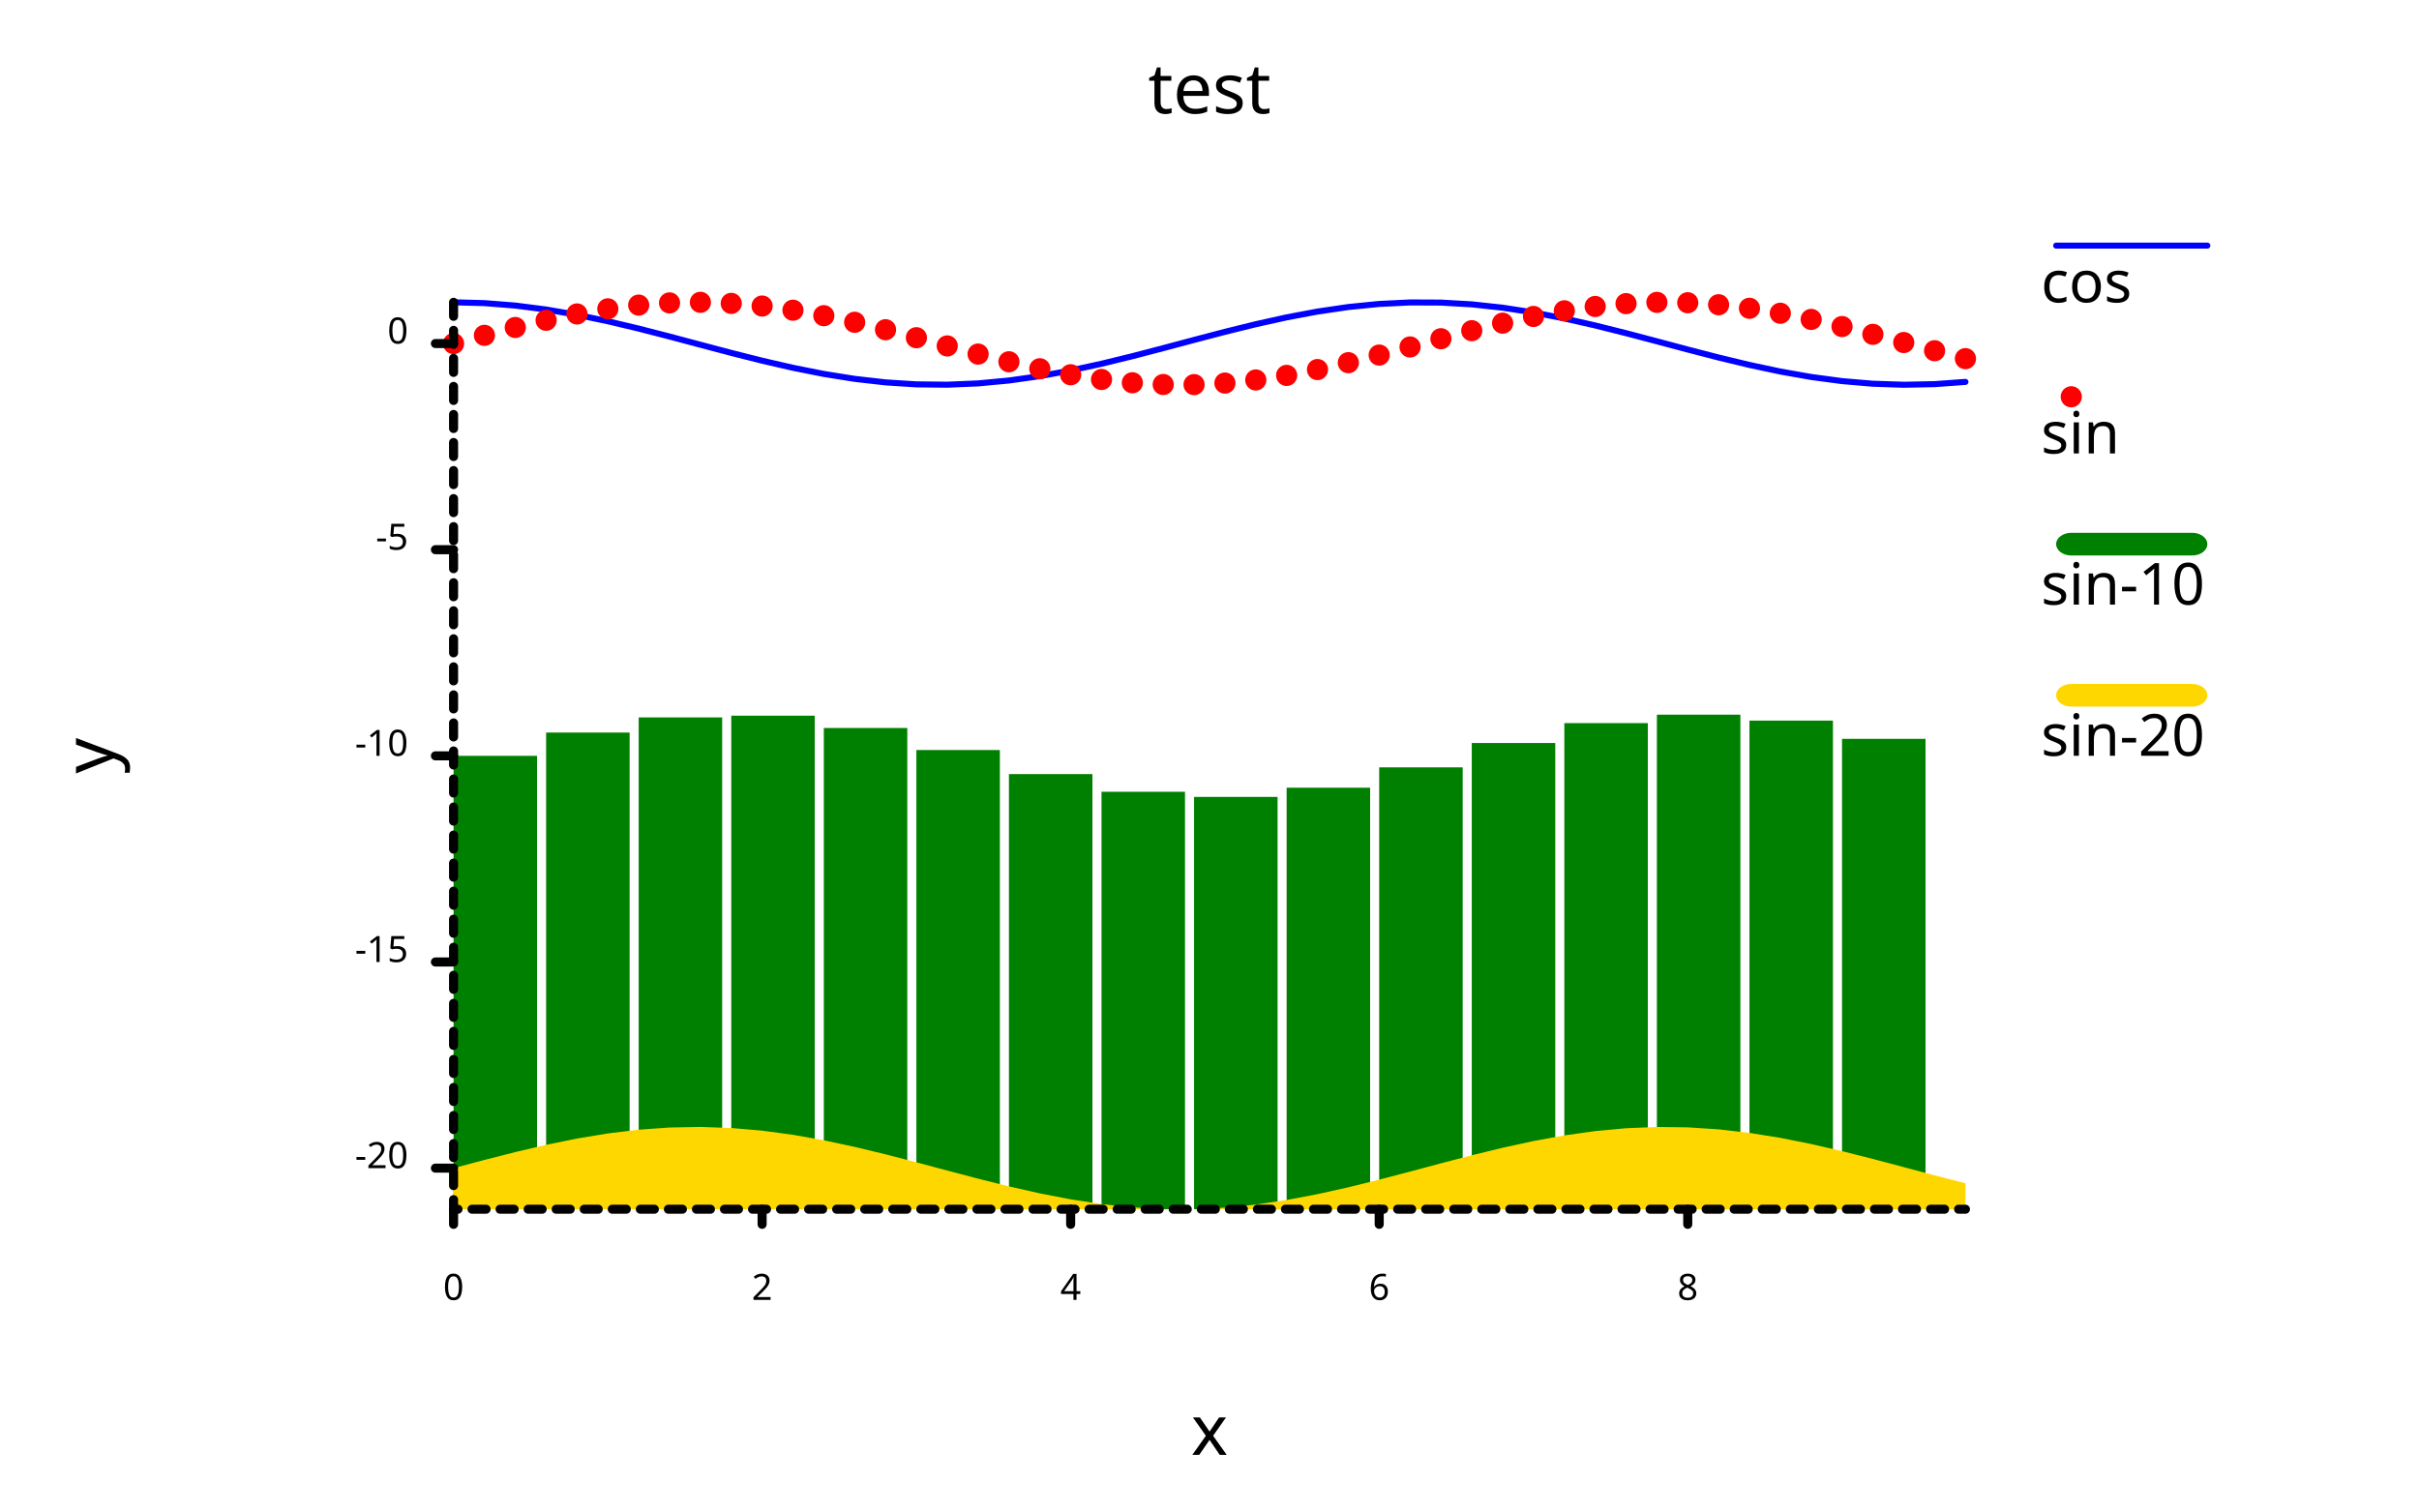
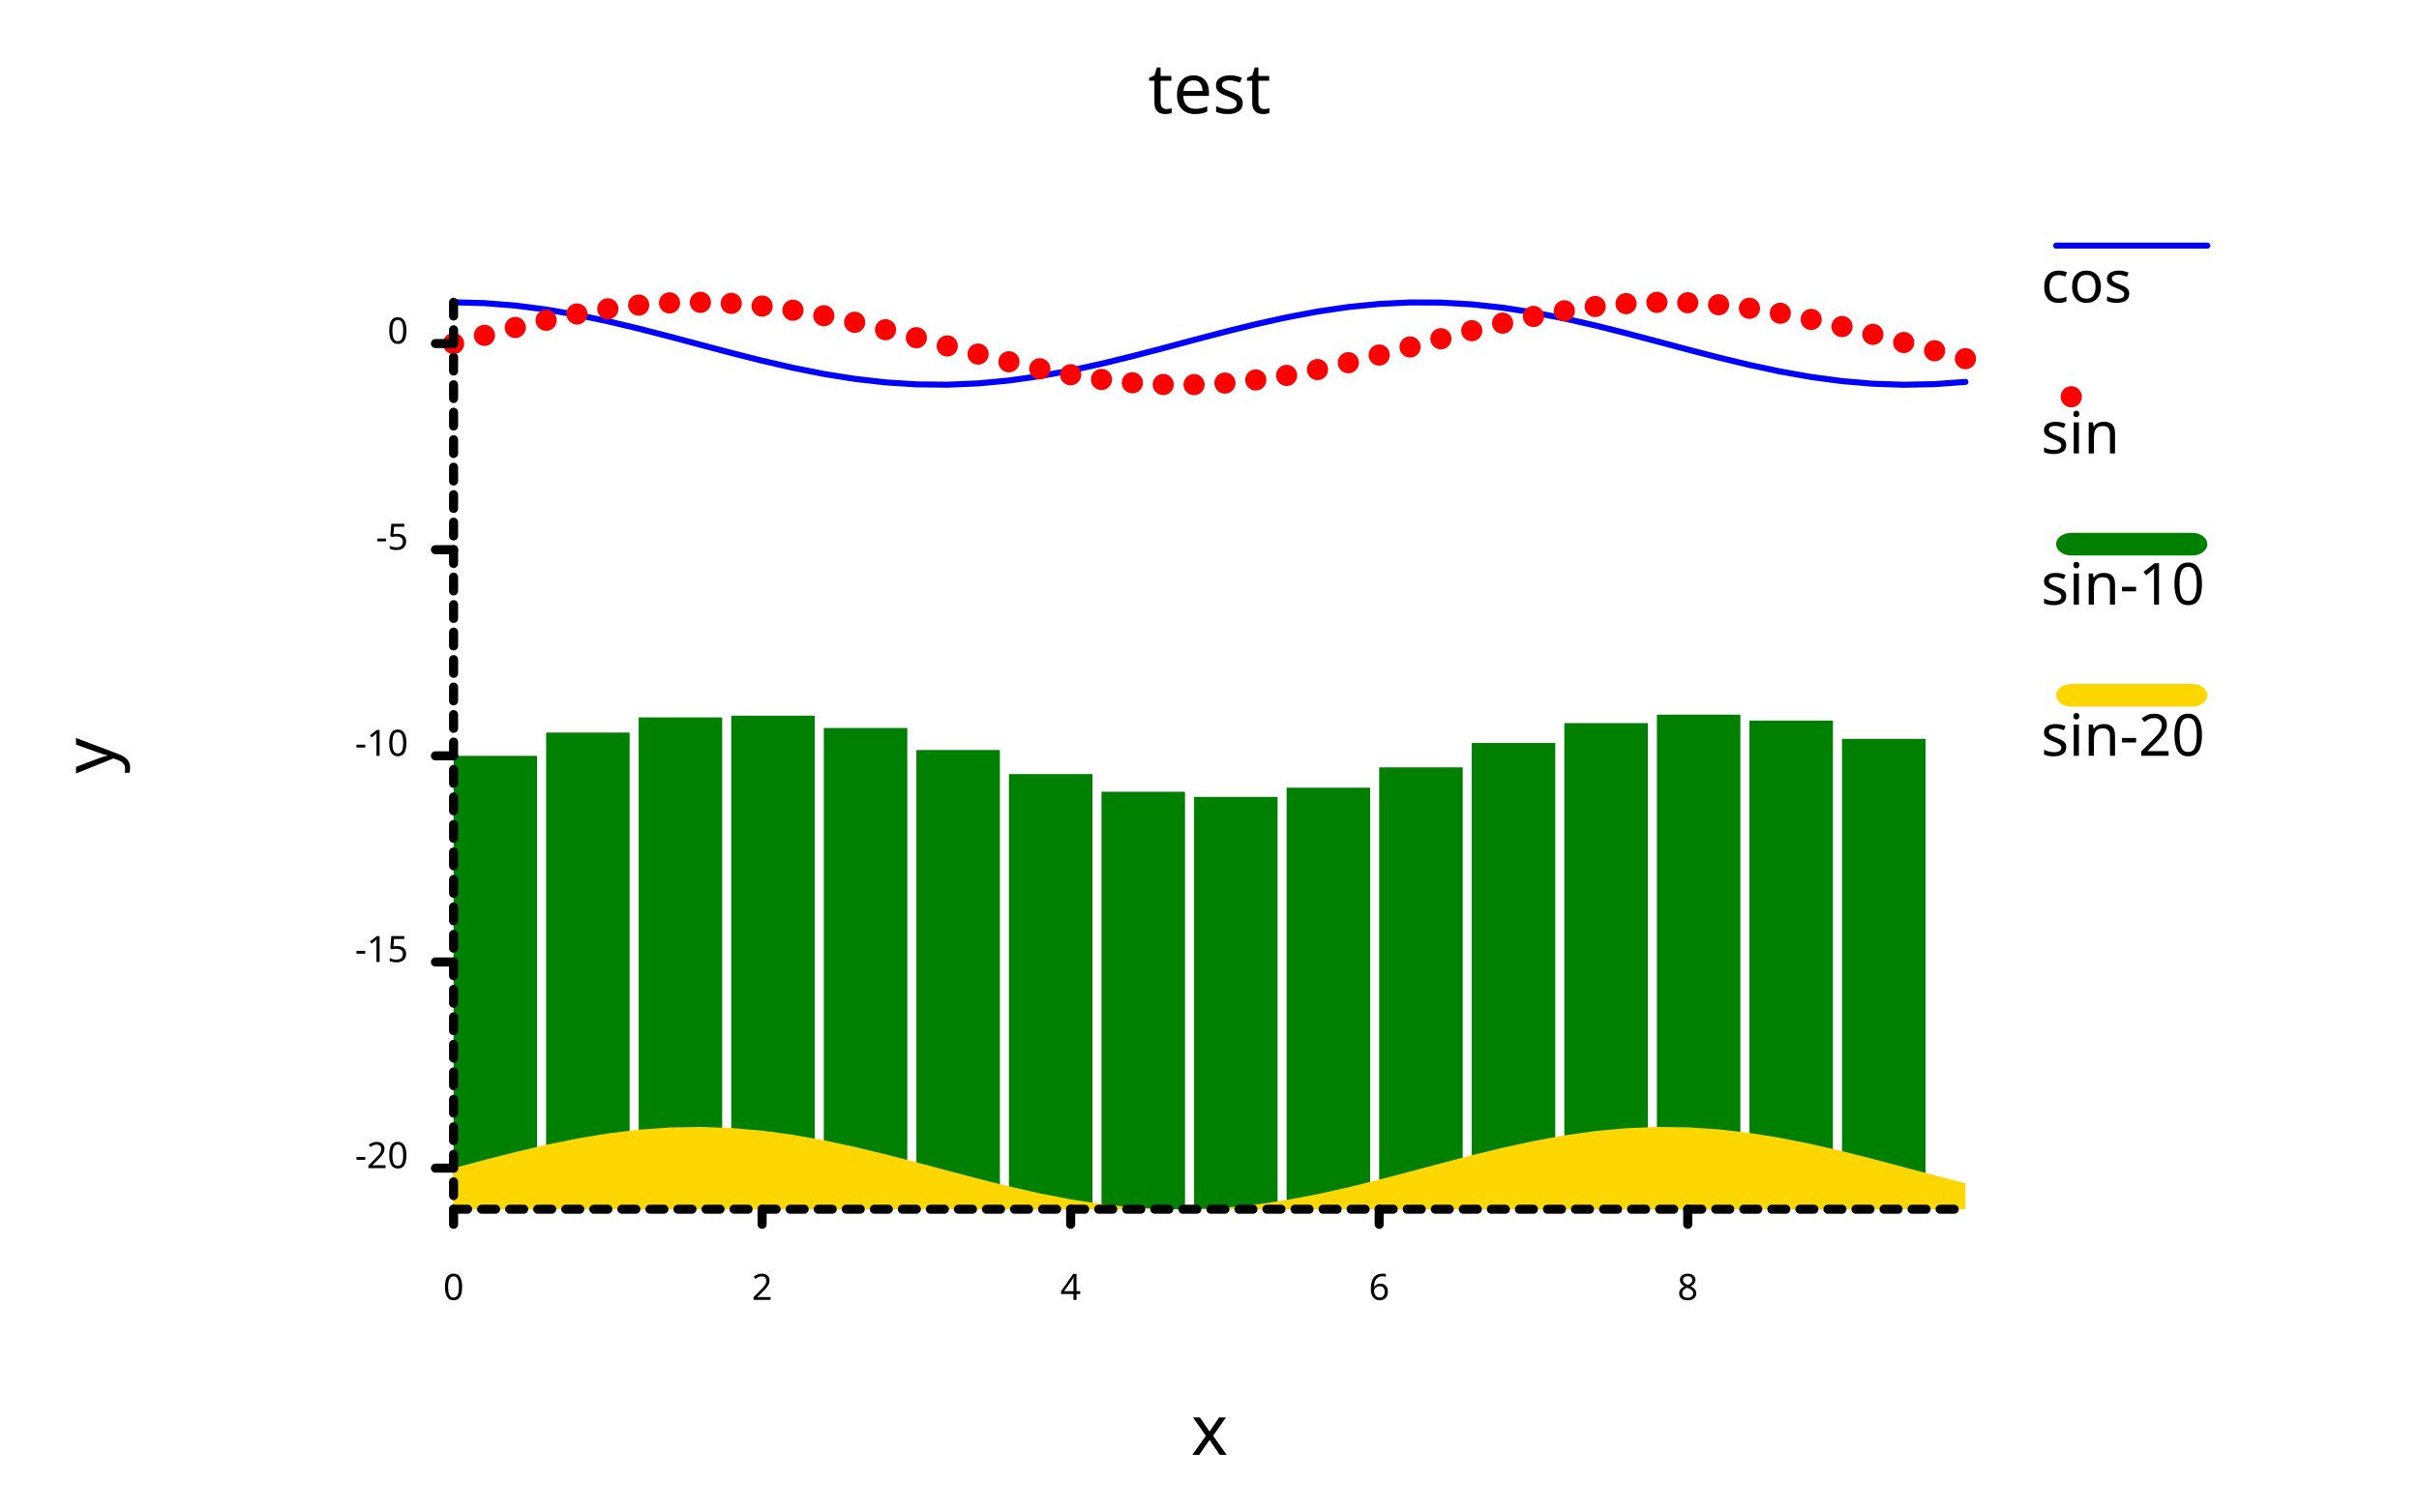
<svg xmlns="http://www.w3.org/2000/svg" width="800" class="poloto_background poloto" height="500" viewBox="0 0 800 500">
  <style>.poloto{stroke-linecap:round;stroke-linejoin:round;font-family:sans-serif;stroke-width:2;}.scatter{stroke-width:7}.poloto_text{fill:black;}.poloto_axis_lines{stroke:black;stroke-width:3;fill:none;stroke-dasharray:none}.poloto_background{background-color:aliceblue;}.poloto0stroke{stroke:blue;}.poloto1stroke{stroke:red;}.poloto2stroke{stroke:green;}.poloto3stroke{stroke:gold;}.poloto4stroke{stroke:aqua;}.poloto5stroke{stroke:lime;}.poloto6stroke{stroke:orange;}.poloto7stroke{stroke:chocolate;}.poloto0fill{fill:blue;}.poloto1fill{fill:red;}.poloto2fill{fill:green;}.poloto3fill{fill:gold;}.poloto4fill{fill:aqua;}.poloto5fill{fill:lime;}.poloto6fill{fill:orange;}.poloto7fill{fill:chocolate;}</style>
  <text class="poloto_text" alignment-baseline="middle" text-anchor="start" font-size="large" x="675" y="100">cos</text>
  <line class="poloto0stroke poloto0legend" stroke="black" x1="680" x2="730" y1="81.25" y2="81.25" />
  <path class="poloto0stroke" fill="none" stroke="black" d=" M 150 100 L 160.204 100.272 L 170.408 101.077 L 180.612 102.382 L 190.816 104.137 L 201.02 106.27 L 211.224 108.697 L 221.429 111.321 L 231.633 114.037 L 241.837 116.737 L 252.041 119.314 L 262.245 121.665 L 272.449 123.696 L 282.653 125.326 L 292.857 126.489 L 303.061 127.141 L 313.265 127.254 L 323.469 126.825 L 333.673 125.869 L 343.878 124.427 L 354.082 122.554 L 364.286 120.325 L 374.49 117.83 L 384.694 115.168 L 394.898 112.445 L 405.102 109.77 L 415.306 107.249 L 425.51 104.982 L 435.714 103.061 L 445.918 101.561 L 456.122 100.543 L 466.327 100.047 L 476.531 100.093 L 486.735 100.679 L 496.939 101.781 L 507.143 103.356 L 517.347 105.342 L 527.551 107.658 L 537.755 110.212 L 547.959 112.903 L 558.163 115.623 L 568.367 118.264 L 578.571 120.721 L 588.776 122.896 L 598.98 124.701 L 609.184 126.065 L 619.388 126.934 L 629.592 127.273 L 639.796 127.069 L 650 126.329" />
  <text class="poloto_text" alignment-baseline="middle" text-anchor="start" font-size="large" x="675" y="150">sin</text>
  <line class="scatter poloto1stroke poloto1legend" stroke="black" x1="685" x2="685" y1="131.25" y2="131.25" />
  <path class="scatter poloto1stroke" d=" M 150 113.639 h 0 M 160.204 110.929 h 0 M 170.408 108.328 h 0 M 180.612 105.938 h 0 M 190.816 103.855 h 0 M 201.02 102.162 h 0 M 211.224 100.927 h 0 M 221.429 100.198 h 0 M 231.633 100.006 h 0 M 241.837 100.357 h 0 M 252.041 101.237 h 0 M 262.245 102.612 h 0 M 272.449 104.426 h 0 M 282.653 106.608 h 0 M 292.857 109.07 h 0 M 303.061 111.714 h 0 M 313.265 114.435 h 0 M 323.469 117.124 h 0 M 333.673 119.674 h 0 M 343.878 121.984 h 0 M 354.082 123.961 h 0 M 364.286 125.526 h 0 M 374.49 126.617 h 0 M 384.694 127.191 h 0 M 394.898 127.225 h 0 M 405.102 126.717 h 0 M 415.306 125.688 h 0 M 425.51 124.178 h 0 M 435.714 122.248 h 0 M 445.918 119.975 h 0 M 456.122 117.45 h 0 M 466.327 114.772 h 0 M 476.531 112.049 h 0 M 486.735 109.39 h 0 M 496.939 106.9 h 0 M 507.143 104.678 h 0 M 517.347 102.814 h 0 M 527.551 101.381 h 0 M 537.755 100.438 h 0 M 547.959 100.02 h 0 M 558.163 100.145 h 0 M 568.367 100.808 h 0 M 578.571 101.983 h 0 M 588.776 103.622 h 0 M 598.98 105.661 h 0 M 609.184 108.018 h 0 M 619.388 110.599 h 0 M 629.592 113.301 h 0 M 639.796 116.016 h 0 M 650 118.637 h 0" />
  <text class="poloto_text" alignment-baseline="middle" text-anchor="start" font-size="large" x="675" y="200">sin-10</text>
  <rect class="poloto2fill poloto2legend" x="680" y="176.25" width="50" height="7.5" rx="5" ry="5" />
  <g class="poloto2fill">
    <rect x="150" y="250.026" width="27.612" height="149.974" />
    <rect x="180.612" y="242.325" width="27.612" height="157.675" />
    <rect x="211.224" y="237.314" width="27.612" height="162.686" />
    <rect x="241.837" y="236.744" width="27.612" height="163.256" />
    <rect x="272.449" y="240.814" width="27.612" height="159.186" />
    <rect x="303.061" y="248.101" width="27.612" height="151.899" />
    <rect x="333.673" y="256.062" width="27.612" height="143.938" />
    <rect x="364.286" y="261.913" width="27.612" height="138.087" />
    <rect x="394.898" y="263.613" width="27.612" height="136.387" />
    <rect x="425.51" y="260.566" width="27.612" height="139.434" />
    <rect x="456.122" y="253.837" width="27.612" height="146.163" />
    <rect x="486.735" y="245.777" width="27.612" height="154.223" />
    <rect x="517.347" y="239.202" width="27.612" height="160.798" />
    <rect x="547.959" y="236.407" width="27.612" height="163.593" />
    <rect x="578.571" y="238.371" width="27.612" height="161.629" />
    <rect x="609.184" y="244.405" width="27.612" height="155.595" />
  </g>
  <text class="poloto_text" alignment-baseline="middle" text-anchor="start" font-size="large" x="675" y="250">sin-20</text>
  <rect class="poloto3fill poloto3legend" x="680" y="226.25" width="50" height="7.5" rx="5" ry="5" />
  <path class="poloto3fill" d=" M 150 400 L 150 386.414 L 160.204 383.704 L 170.408 381.102 L 180.612 378.713 L 190.816 376.63 L 201.02 374.937 L 211.224 373.702 L 221.429 372.973 L 231.633 372.781 L 241.837 373.132 L 252.041 374.012 L 262.245 375.387 L 272.449 377.201 L 282.653 379.383 L 292.857 381.845 L 303.061 384.489 L 313.265 387.21 L 323.469 389.899 L 333.673 392.449 L 343.878 394.759 L 354.082 396.735 L 364.286 398.301 L 374.49 399.392 L 384.694 399.966 L 394.898 400 L 405.102 399.492 L 415.306 398.463 L 425.51 396.953 L 435.714 395.023 L 445.918 392.75 L 456.122 390.224 L 466.327 387.547 L 476.531 384.824 L 486.735 382.165 L 496.939 379.674 L 507.143 377.453 L 517.347 375.589 L 527.551 374.156 L 537.755 373.212 L 547.959 372.795 L 558.163 372.92 L 568.367 373.583 L 578.571 374.758 L 588.776 376.397 L 598.98 378.436 L 609.184 380.793 L 619.388 383.374 L 629.592 386.076 L 639.796 388.791 L 650 391.412 L 650 400 Z" />
  <text class="poloto_text" alignment-baseline="start" text-anchor="middle" font-size="x-large" x="400" y="37.5">test</text>
  <text class="poloto_text" alignment-baseline="start" text-anchor="middle" font-size="x-large" x="400" y="481.25">x</text>
  <text class="poloto_text" alignment-baseline="start" text-anchor="middle" font-size="x-large" transform="rotate(-90,37.5,250)" x="37.5" y="250">y</text>
-   <path stroke="black" fill="none" class="poloto_axis_lines" style="stroke-dasharray:4.638 4.638;" d=" M 150 100 L 150 400 L 650 400" />
+   <path stroke="black" fill="none" class="poloto_axis_lines" style="stroke-dasharray:4.546 4.546;" d=" M 150 100 L 150 400" />
+   <path stroke="black" fill="none" class="poloto_axis_lines" style="stroke-dasharray:4.638 4.638;" d=" M 150 400 L 650 400" />
  <line class="poloto_axis_lines" stroke="black" x1="150" x2="150" y1="400" y2="405" />
  <text class="poloto_text" alignment-baseline="start" text-anchor="middle" x="150" y="430"> 0</text>
  <line class="poloto_axis_lines" stroke="black" x1="252.041" x2="252.041" y1="400" y2="405" />
  <text class="poloto_text" alignment-baseline="start" text-anchor="middle" x="252.041" y="430"> 2</text>
  <line class="poloto_axis_lines" stroke="black" x1="354.082" x2="354.082" y1="400" y2="405" />
  <text class="poloto_text" alignment-baseline="start" text-anchor="middle" x="354.082" y="430"> 4</text>
  <line class="poloto_axis_lines" stroke="black" x1="456.122" x2="456.122" y1="400" y2="405" />
  <text class="poloto_text" alignment-baseline="start" text-anchor="middle" x="456.122" y="430"> 6</text>
  <line class="poloto_axis_lines" stroke="black" x1="558.163" x2="558.163" y1="400" y2="405" />
  <text class="poloto_text" alignment-baseline="start" text-anchor="middle" x="558.163" y="430"> 8</text>
  <line class="poloto_axis_lines" stroke="black" x1="150" x2="144" y1="386.414" y2="386.414" />
  <text class="poloto_text" alignment-baseline="middle" text-anchor="end" x="135" y="386.414"> -20</text>
  <line class="poloto_axis_lines" stroke="black" x1="150" x2="144" y1="318.22" y2="318.22" />
  <text class="poloto_text" alignment-baseline="middle" text-anchor="end" x="135" y="318.22"> -15</text>
  <line class="poloto_axis_lines" stroke="black" x1="150" x2="144" y1="250.026" y2="250.026" />
  <text class="poloto_text" alignment-baseline="middle" text-anchor="end" x="135" y="250.026"> -10</text>
  <line class="poloto_axis_lines" stroke="black" x1="150" x2="144" y1="181.832" y2="181.832" />
  <text class="poloto_text" alignment-baseline="middle" text-anchor="end" x="135" y="181.832"> -5</text>
  <line class="poloto_axis_lines" stroke="black" x1="150" x2="144" y1="113.639" y2="113.639" />
  <text class="poloto_text" alignment-baseline="middle" text-anchor="end" x="135" y="113.639"> 0</text>
</svg>
